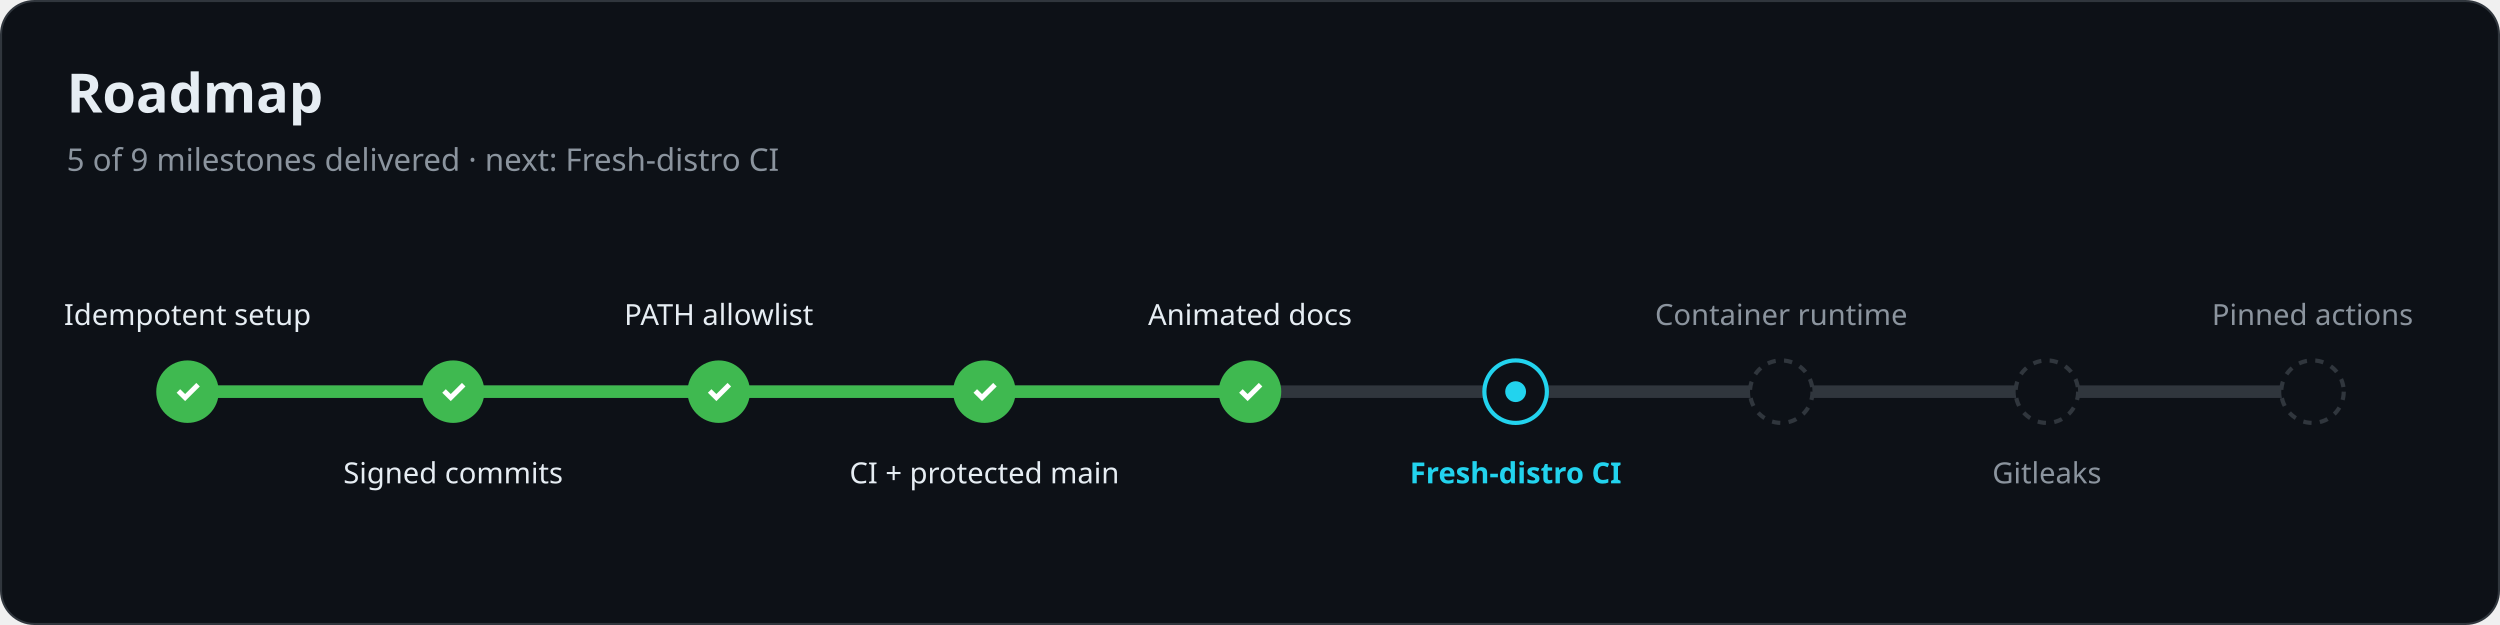
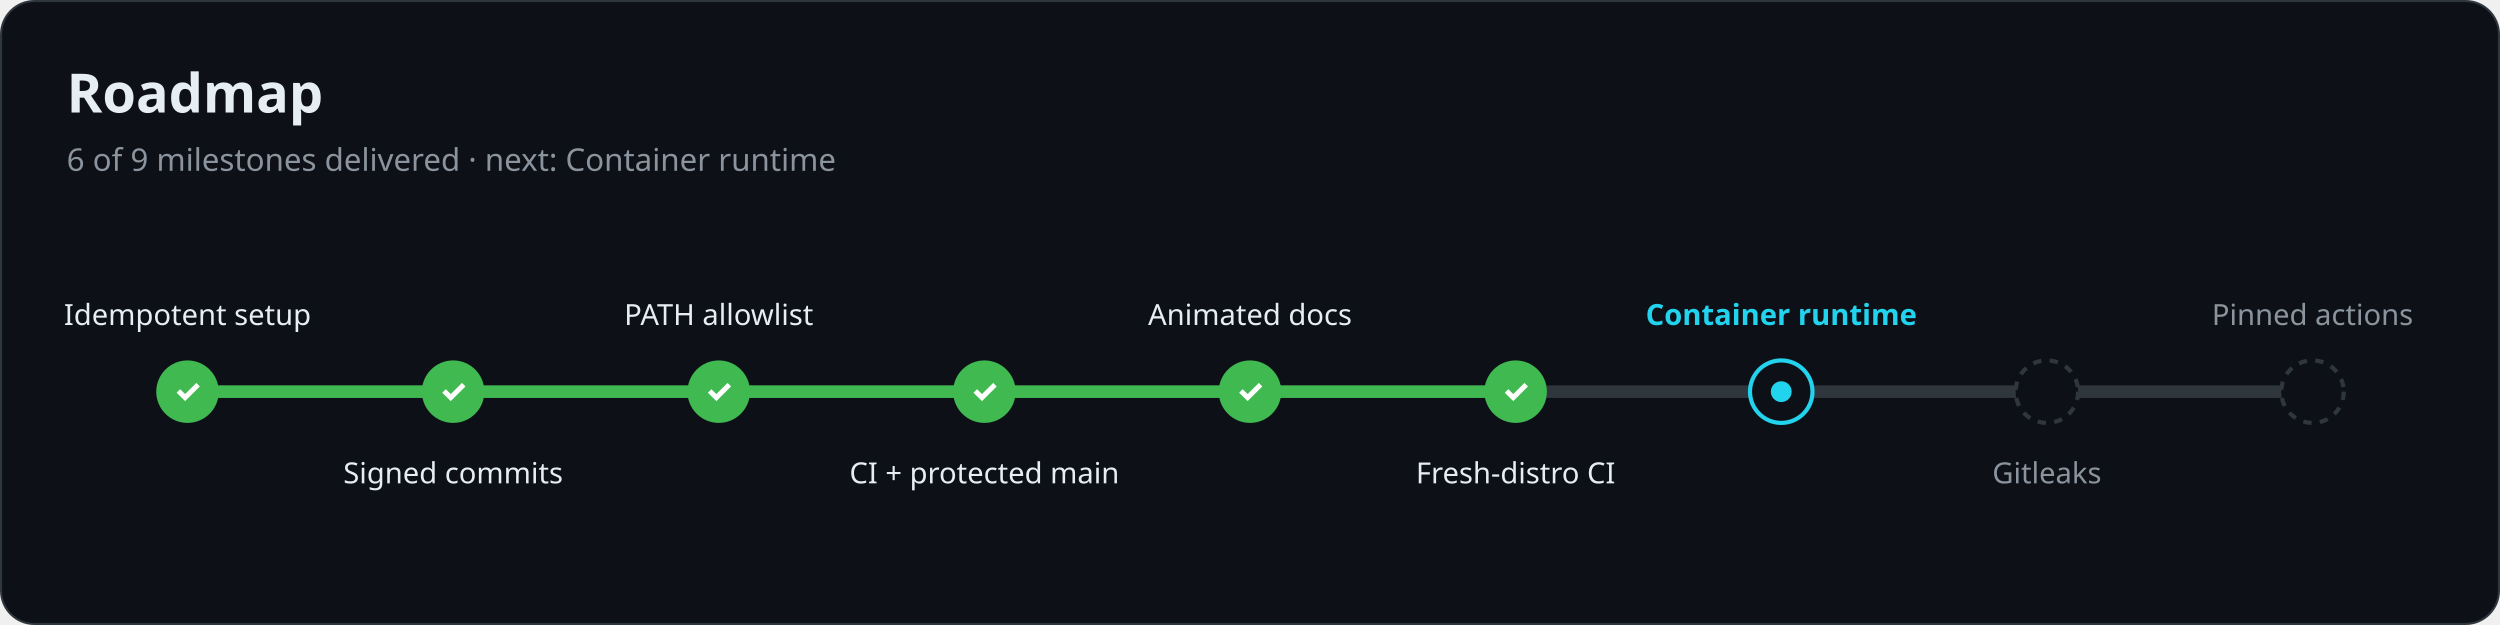
<svg xmlns="http://www.w3.org/2000/svg" width="1200" height="300" viewBox="0 0 1200 300" role="img" aria-labelledby="title desc">
  <style>text { font-family: -apple-system, BlinkMacSystemFont, 'Segoe UI', 'Noto Sans', Helvetica, Arial, sans-serif; } .title { font-size: 26px; font-weight: 800; fill: #e6edf3; } .sub { font-size: 15px; fill: #8b949e; } .mono { font-family: ui-monospace, SFMono-Regular, 'Cascadia Code', Consolas, 'DejaVu Sans Mono', 'Liberation Mono', monospace; }  .label { font-size: 14px; fill: #8b949e; } .label.done { fill: #e6edf3; } .label.next { fill: #22d3ee; font-weight: 700; } .check { font-size: 15px; font-weight: 800; fill: #ffffff; } .rfill { transform-box: fill-box; transform-origin: left center; animation: grow 1.4s 0.3s linear both; } @keyframes grow { from { transform: scaleX(0); } to { transform: scaleX(1); } } .pop { transform-box: fill-box; transform-origin: center; animation: pop 0.45s cubic-bezier(.3,1.6,.5,1) both; } @keyframes pop { from { opacity: 0; transform: scale(0.4); } to { opacity: 1; transform: scale(1); } } .fade { animation: fade 0.5s ease-out both; } @keyframes fade { from { opacity: 0; } to { opacity: 1; } } .ring { fill: none; stroke: #22d3ee; stroke-width: 2; opacity: 0; transform-box: fill-box; transform-origin: center; animation: ring 2s 2.2s ease-out infinite; } @keyframes ring { 0% { transform: scale(0.9); opacity: 0.7; } 100% { transform: scale(2); opacity: 0; } } @media (prefers-reduced-motion: reduce) { * { animation: none !important; } }</style>
  <rect x="0.5" y="0.5" width="1199" height="299" rx="16" fill="#0d1117" stroke="#30363d" />
  <text x="32" y="54" class="title">Roadmap</text>
-   <text x="32" y="82" class="sub">5 of 9 milestones delivered · next: Fresh-distro CI</text>
+   <text x="32" y="82" class="sub">6 of 9 milestones delivered · next: Container runtime</text>
  <rect x="90" y="185" width="1020" height="6" rx="3" fill="#30363d" />
-   <rect class="rfill" x="90" y="185" width="510.0" height="6" rx="3" fill="#3fb950" />
+   <rect class="rfill" x="90" y="185" width="637.5" height="6" rx="3" fill="#3fb950" />
  <g class="pop" style="animation-delay:0.30s">
    <circle cx="90.0" cy="188" r="15" fill="#3fb950" />
    <text x="90.0" y="193" text-anchor="middle" class="check">✓</text>
  </g>
  <text x="90.0" y="156" text-anchor="middle" class="label done fade" style="animation-delay:0.30s">Idempotent setup</text>
-   <g class="pop" style="animation-delay:0.65s">
+   <g class="pop" style="animation-delay:0.58s">
    <circle cx="217.5" cy="188" r="15" fill="#3fb950" />
    <text x="217.5" y="193" text-anchor="middle" class="check">✓</text>
  </g>
-   <text x="217.5" y="232" text-anchor="middle" class="label done fade" style="animation-delay:0.65s">Signed commits</text>
-   <g class="pop" style="animation-delay:1.00s">
+   <text x="217.5" y="232" text-anchor="middle" class="label done fade" style="animation-delay:0.58s">Signed commits</text>
+   <g class="pop" style="animation-delay:0.86s">
    <circle cx="345.0" cy="188" r="15" fill="#3fb950" />
    <text x="345.0" y="193" text-anchor="middle" class="check">✓</text>
  </g>
-   <text x="345.0" y="156" text-anchor="middle" class="label done fade" style="animation-delay:1.00s">PATH allowlist</text>
-   <g class="pop" style="animation-delay:1.35s">
+   <text x="345.0" y="156" text-anchor="middle" class="label done fade" style="animation-delay:0.86s">PATH allowlist</text>
+   <g class="pop" style="animation-delay:1.14s">
    <circle cx="472.5" cy="188" r="15" fill="#3fb950" />
    <text x="472.5" y="193" text-anchor="middle" class="check">✓</text>
  </g>
-   <text x="472.5" y="232" text-anchor="middle" class="label done fade" style="animation-delay:1.35s">CI + protected main</text>
-   <g class="pop" style="animation-delay:1.70s">
+   <text x="472.5" y="232" text-anchor="middle" class="label done fade" style="animation-delay:1.14s">CI + protected main</text>
+   <g class="pop" style="animation-delay:1.42s">
    <circle cx="600.0" cy="188" r="15" fill="#3fb950" />
    <text x="600.0" y="193" text-anchor="middle" class="check">✓</text>
  </g>
-   <text x="600.0" y="156" text-anchor="middle" class="label done fade" style="animation-delay:1.70s">Animated docs</text>
+   <text x="600.0" y="156" text-anchor="middle" class="label done fade" style="animation-delay:1.42s">Animated docs</text>
+   <g class="pop" style="animation-delay:1.70s">
+     <circle cx="727.5" cy="188" r="15" fill="#3fb950" />
+     <text x="727.5" y="193" text-anchor="middle" class="check">✓</text>
+   </g>
+   <text x="727.5" y="232" text-anchor="middle" class="label done fade" style="animation-delay:1.70s">Fresh-distro CI</text>
  <g class="pop" style="animation-delay:1.90s">
-     <circle class="ring" cx="727.5" cy="188" r="15" />
-     <circle cx="727.5" cy="188" r="15" fill="#0d1117" stroke="#22d3ee" stroke-width="2" />
-     <circle cx="727.5" cy="188" r="5" fill="#22d3ee" />
+     <circle class="ring" cx="855.0" cy="188" r="15" />
+     <circle cx="855.0" cy="188" r="15" fill="#0d1117" stroke="#22d3ee" stroke-width="2" />
+     <circle cx="855.0" cy="188" r="5" fill="#22d3ee" />
  </g>
-   <text x="727.5" y="232" text-anchor="middle" class="label next fade" style="animation-delay:1.90s">Fresh-distro CI</text>
+   <text x="855.0" y="156" text-anchor="middle" class="label next fade" style="animation-delay:1.90s">Container runtime</text>
  <g class="pop" style="animation-delay:2.02s">
-     <circle cx="855.0" cy="188" r="15" fill="#0d1117" stroke="#30363d" stroke-width="2" stroke-dasharray="4 4" />
-   </g>
-   <text x="855.0" y="156" text-anchor="middle" class="label todo fade" style="animation-delay:2.02s">Container runtime</text>
-   <g class="pop" style="animation-delay:2.14s">
    <circle cx="982.5" cy="188" r="15" fill="#0d1117" stroke="#30363d" stroke-width="2" stroke-dasharray="4 4" />
  </g>
-   <text x="982.5" y="232" text-anchor="middle" class="label todo fade" style="animation-delay:2.14s">Gitleaks</text>
-   <g class="pop" style="animation-delay:2.26s">
+   <text x="982.5" y="232" text-anchor="middle" class="label todo fade" style="animation-delay:2.02s">Gitleaks</text>
+   <g class="pop" style="animation-delay:2.14s">
    <circle cx="1110.0" cy="188" r="15" fill="#0d1117" stroke="#30363d" stroke-width="2" stroke-dasharray="4 4" />
  </g>
-   <text x="1110.0" y="156" text-anchor="middle" class="label todo fade" style="animation-delay:2.26s">Pinned actions</text>
+   <text x="1110.0" y="156" text-anchor="middle" class="label todo fade" style="animation-delay:2.14s">Pinned actions</text>
</svg>
